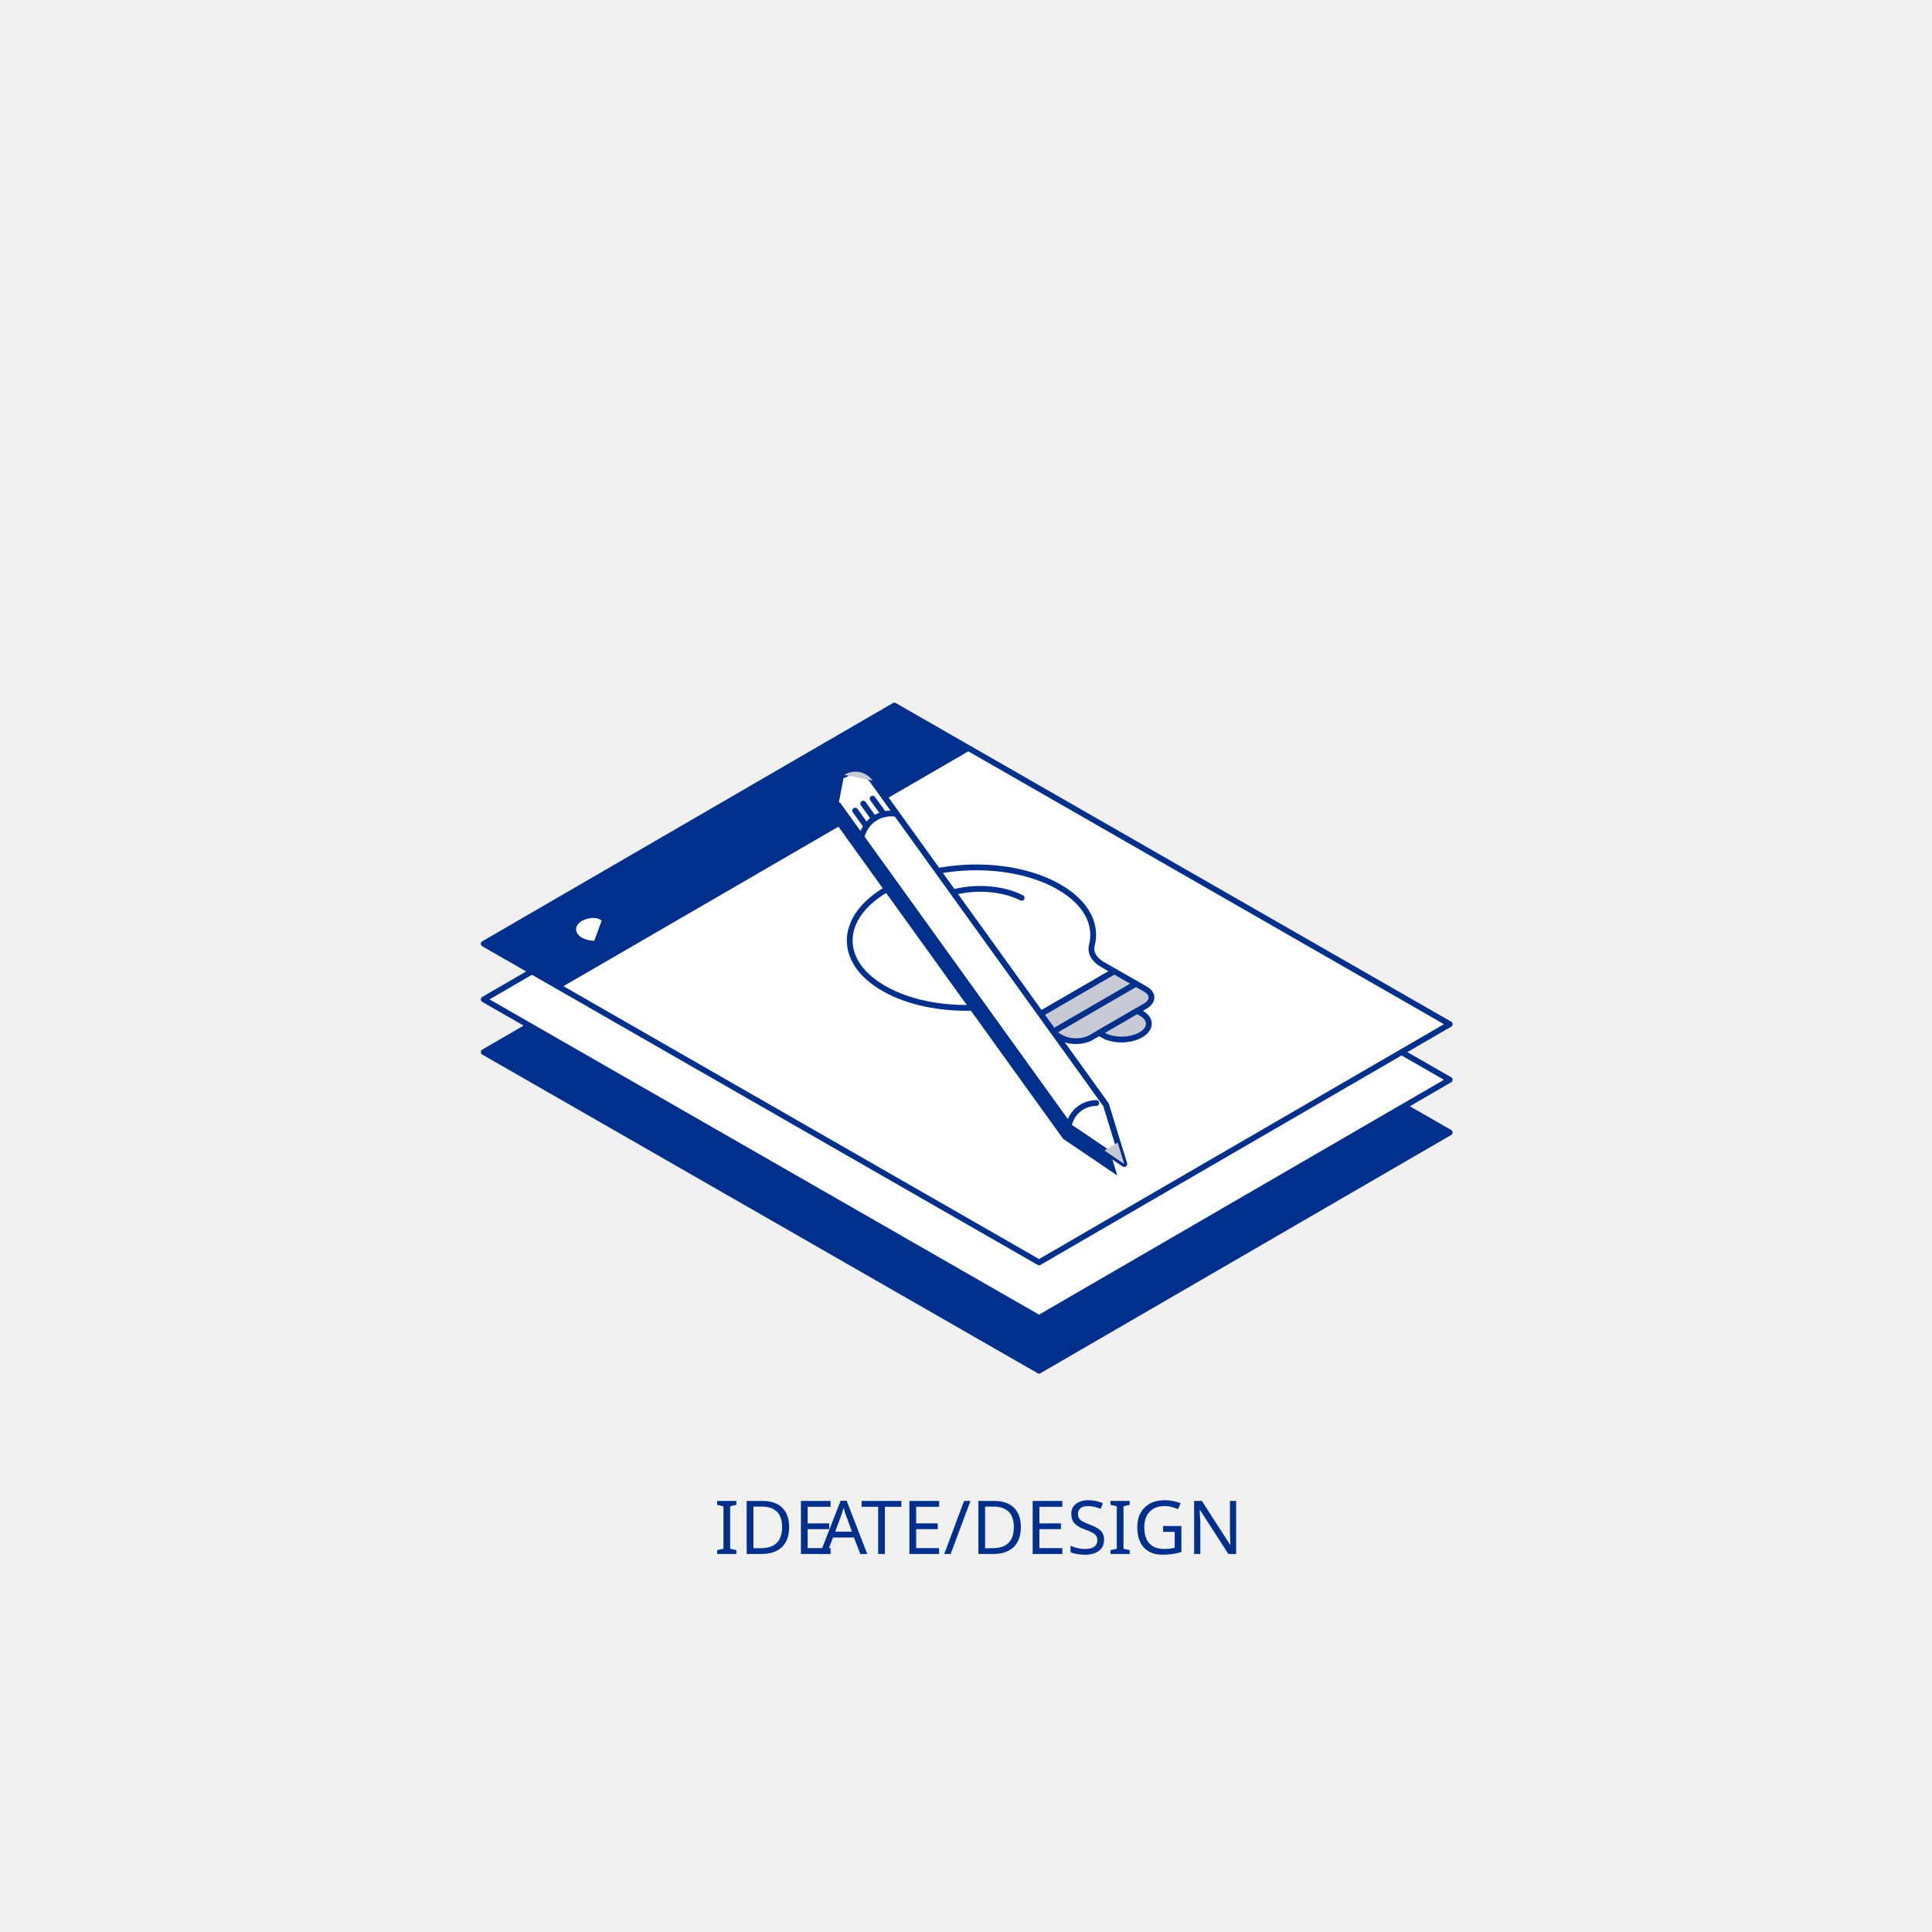
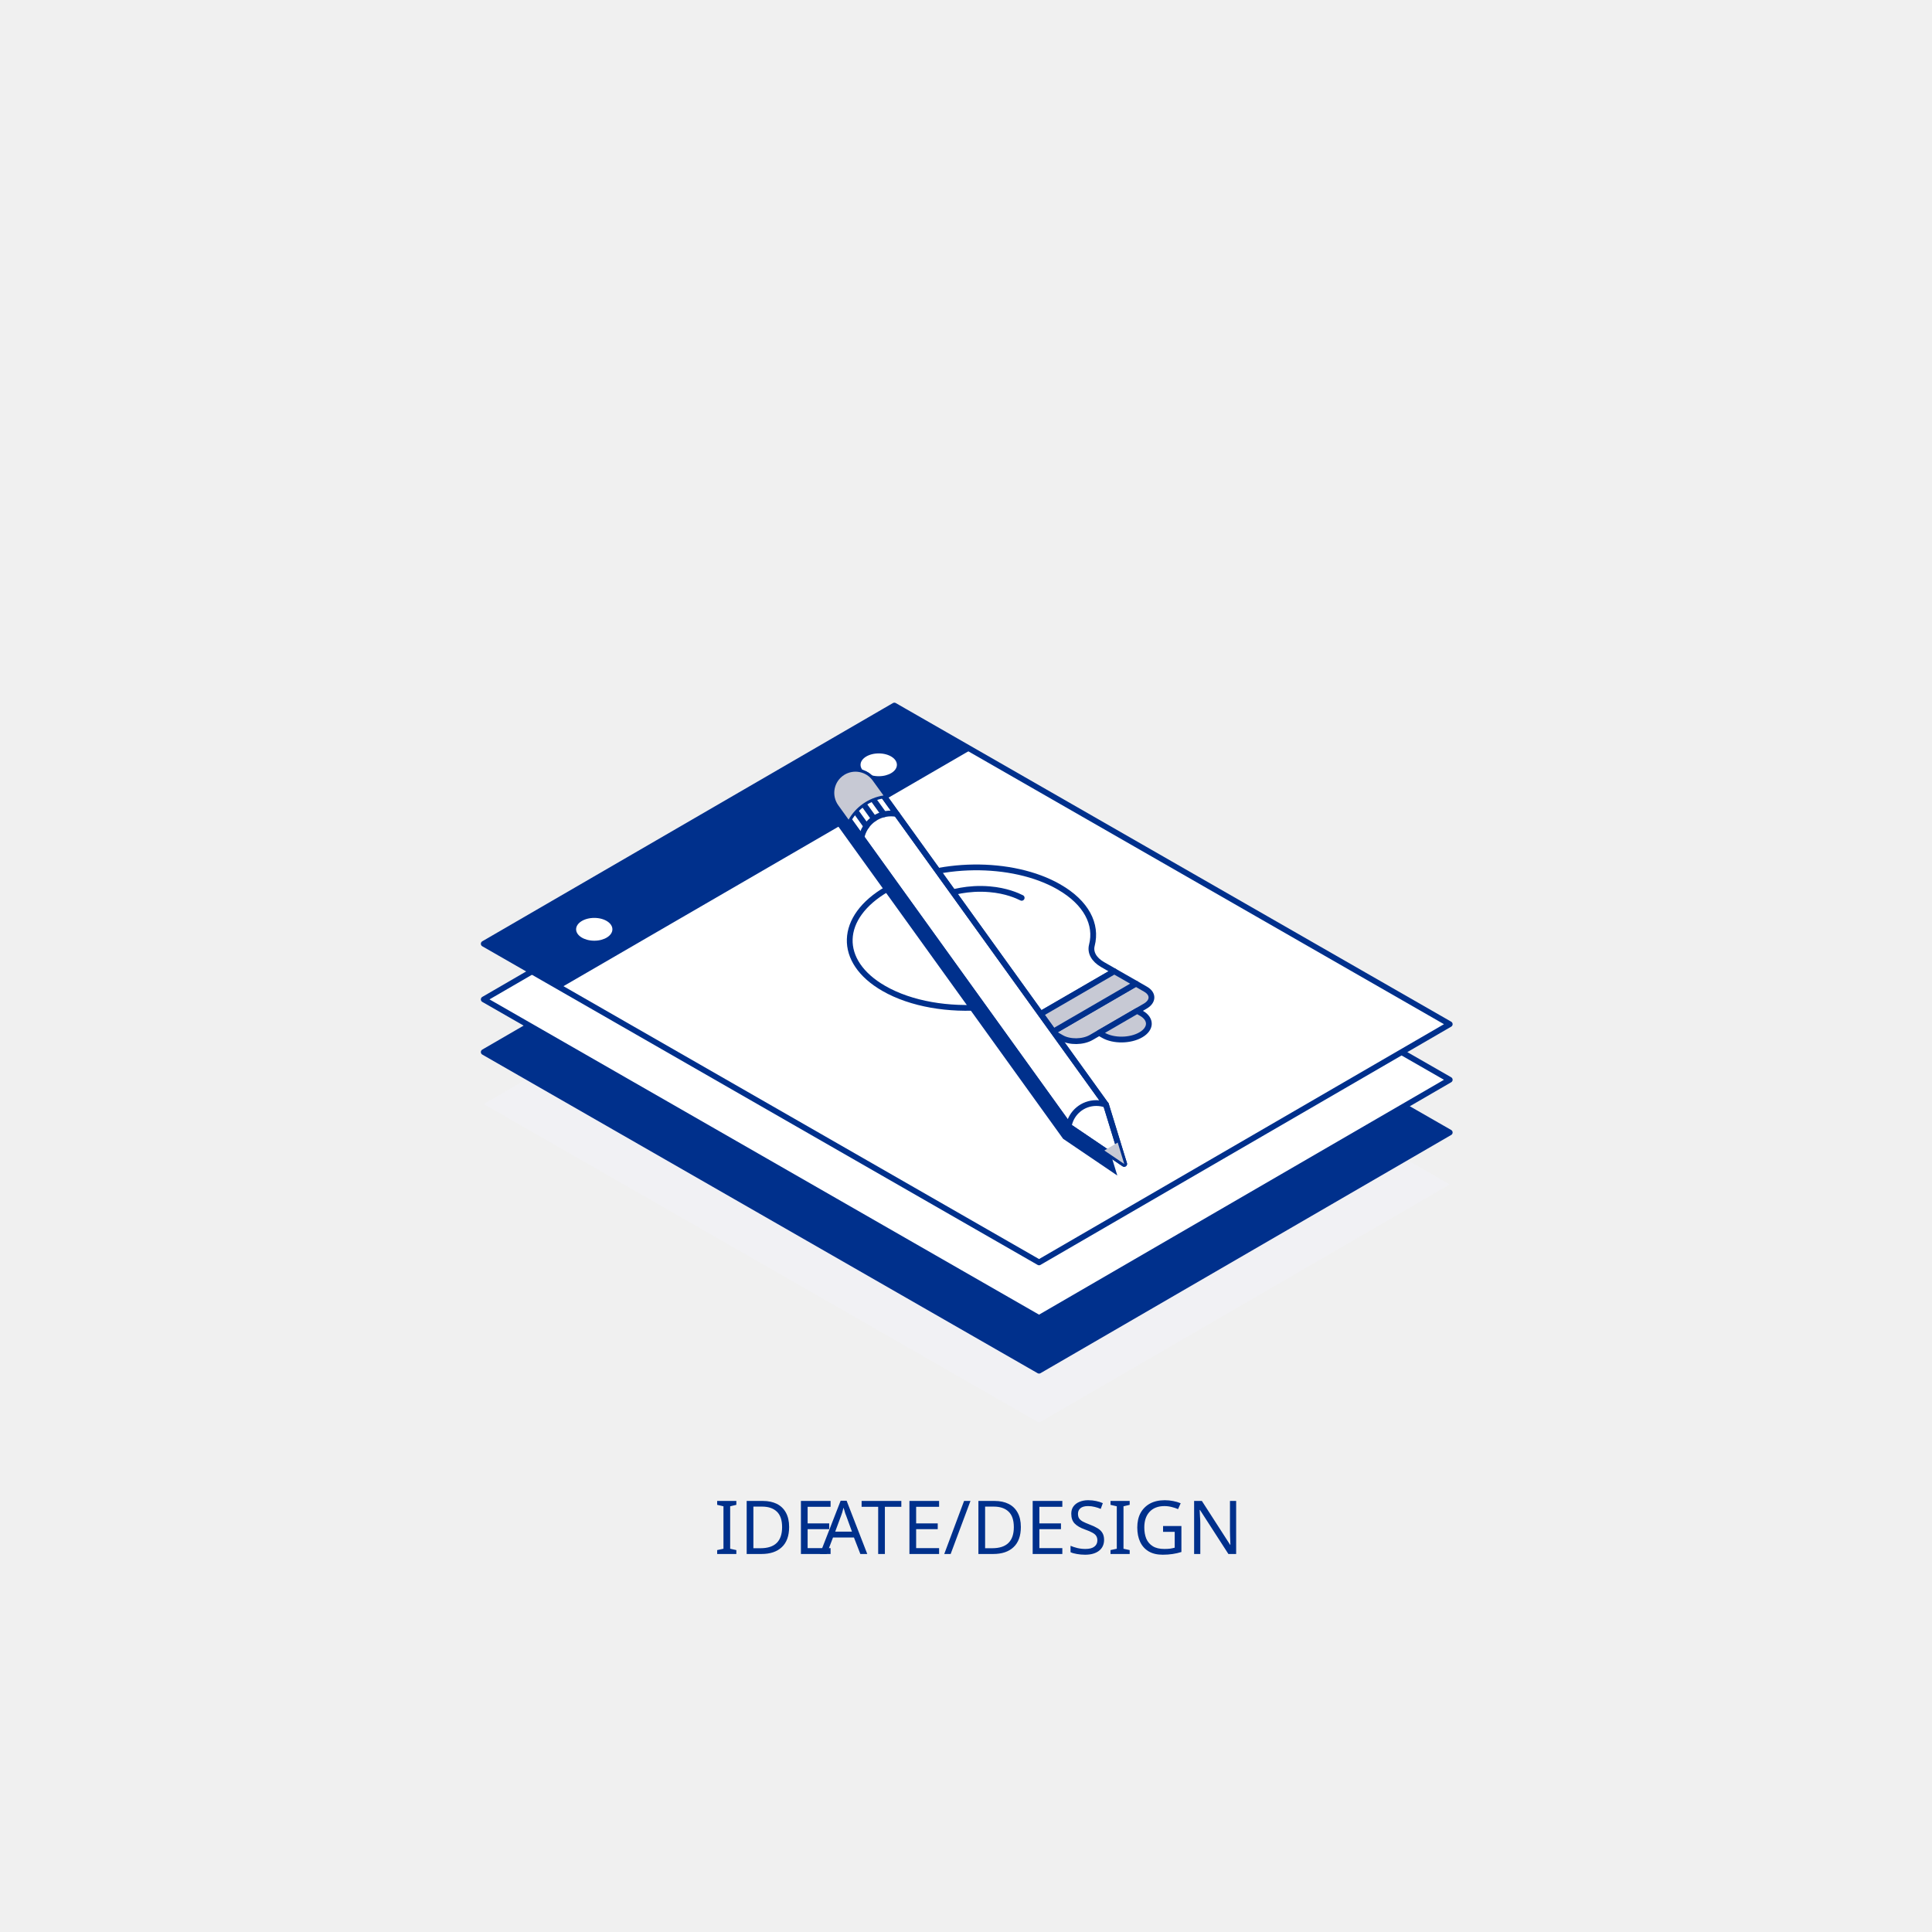
<svg xmlns="http://www.w3.org/2000/svg" id="Layer_1_copy_2" data-name="Layer 1 copy 2" viewBox="0 0 288 288">
  <defs>
    <style>
      .cls-1 {
        fill: #c7c9d4;
      }

      .cls-2 {
        fill: #fff;
      }

      .cls-3, .cls-4, .cls-5 {
        fill: #00308c;
      }

      .cls-3, .cls-6 {
        stroke: #00308c;
        stroke-linecap: round;
        stroke-linejoin: round;
        stroke-width: .86px;
      }

      .cls-7 {
        fill: #f1f1f4;
      }

      .cls-5 {
        font-family: DIN2014-Regular, 'DIN 2014';
        font-size: 11.08px;
      }

      .cls-8 {
        letter-spacing: -.03em;
      }

      .cls-6 {
        fill: none;
      }
    </style>
  </defs>
  <text class="cls-5" transform="translate(106.47 231.65)">
    <tspan x="0" y="0">IDE</tspan>
    <tspan class="cls-8" x="15.75" y="0">A</tspan>
    <tspan x="21.86" y="0">TE/DESIGN</tspan>
  </text>
  <polygon id="Pad_Shadow" data-name="Pad Shadow" class="cls-7" points="216.11 176.56 133.32 129.07 72.11 164.58 154.89 212.07 216.11 176.56" />
  <polygon id="Pad_Bottom" data-name="Pad Bottom" class="cls-3" points="216.11 168.816 133.32 121.326 72.11 156.832 154.89 204.326 216.11 168.816" />
  <g id="Pad_Middle" data-name="Pad Middle">
    <polygon class="cls-2" points="216.11 160.959 133.32 113.469 72.11 148.979 154.89 196.469 216.11 160.959" />
    <polygon class="cls-6" points="216.11 160.959 133.32 113.469 72.11 148.979 154.89 196.469 216.11 160.959" />
  </g>
  <g id="Pad_Top" data-name="Pad Top">
    <polygon class="cls-2" points="216.11 152.672 133.32 105.177 72.11 140.687 154.89 188.182 216.11 152.672" />
    <polygon class="cls-6" points="216.11 152.672 133.32 105.177 72.11 140.687 154.89 188.182 216.11 152.672" />
-     <path class="cls-4" d="M133.32,105.18l-61.22,35.51,11.46,6.57,61.22,-35.51,-11.46,-6.57ZM88.59,140.23c-1.49,0.00,-2.71,-0.76,-2.71,-1.70s1.21,-1.70,2.71,-1.70,2.70,2.70,1.70,-1.21,1.70,-2.70,1.70M130.99,115.71c-1.49,0.00,-2.71,-0.76,-2.71,-1.70s1.21,-1.70,2.71,-1.70,2.71,2.71,1.70,-1.21,1.70,-2.71,1.70" />
+     <path class="cls-4" d="M133.32,105.18l-61.22,35.51 11.46,6.57 61.22,-35.51 -11.46,-6.57ZM88.59,140.23c-1.49,0.00,-2.71,-0.76,-2.71,-1.70s1.21,-1.70,2.71,-1.70 2.70,0.76,2.70,1.70 -1.21,1.70,-2.70,1.70M130.99,115.71c-1.49,0.00,-2.71,-0.76,-2.71,-1.70s1.21,-1.70,2.71,-1.70 2.71,0.76,2.71,1.70 -1.21,1.70,-2.71,1.70" />
  </g>
  <g id="Bulb_One">
    <path class="cls-1" d="M169.33,146.63l1.44.83c1.2.69,1.16,1.83-.08,2.54l-8.02,4.65c-1.24.72-3.21.74-4.41.06l-1.44-.83,12.51-7.25Z" />
    <path class="cls-6" d="M169.33,146.63l1.44.83c1.2.69,1.16,1.83-.08,2.54l-8.02,4.65c-1.24.72-3.21.74-4.41.06l-1.44-.83,12.51-7.25Z" />
    <path class="cls-2" d="M157.87,132.22c4.08,2.34,5.7,5.58,4.89,8.7-.27,1.06.31,2.12,1.59,2.86l1.75,1-12.51,7.25-1.75-1c-1.28-.74-3.11-1.07-4.95-.91-5.42.48-11.05-.43-15.13-2.77-6.97-4-6.76-10.64.47-14.82,7.23-4.18,18.66-4.32,25.63-.32" />
    <path class="cls-6" d="M157.87,132.22c4.08,2.34,5.7,5.58,4.89,8.7-.27,1.06.31,2.12,1.59,2.86l1.75,1-12.51,7.25-1.75-1c-1.28-.74-3.11-1.07-4.95-.91-5.42.48-11.05-.43-15.13-2.77-6.97-4-6.76-10.64.47-14.82,7.23-4.18,18.66-4.32,25.63-.32Z" />
    <polygon class="cls-1" points="153.61 152.04 166.11 144.79 169.33 146.63 156.82 153.89 153.61 152.04" />
    <polygon class="cls-6" points="153.61 152.04 166.11 144.79 169.33 146.63 156.82 153.89 153.61 152.04" />
    <path class="cls-1" d="M169.52,150.69l.63.36c.76.43,1.12,1.01,1.11,1.59-.02.58-.42,1.17-1.2,1.62-1.56.91-4.06.94-5.57.07l-.63-.36,5.67-3.29Z" />
    <path class="cls-6" d="M169.52,150.69l.63.36c.76.43,1.12,1.01,1.11,1.59-.02.58-.42,1.17-1.2,1.62-1.56.91-4.06.94-5.57.07l-.63-.36,5.67-3.29Z" />
    <path class="cls-2" d="M140.91,133.35c.73-.25,3.31-1.08,6.62-.79,2.47.21,4.09.94,4.77,1.28" />
    <path class="cls-6" d="M140.91,133.35c.73-.25,3.31-1.08,6.62-.79,2.47.21,4.09.94,4.77,1.28" />
  </g>
  <g id="Pencil">
    <polygon class="cls-4" points="129.55 118.753 124.055 121.943 158.475 169.758 166.555 175.233 163.85 166.408 129.55 118.753" />
-     <path class="cls-2" d="M124.96,120.04l34.54,47.99,8.08,5.47,-2.71,-8.82,-34.79,-48.33c-0.97,-1.35,-2.82,-1.72,-4.24,-0.84,-1.55,-1.96,3.04,-0.89,4.53" />
-     <path class="cls-6" d="M124.96,120.04l34.54,47.99,8.08,5.47,-2.71,-8.82,-34.79,-48.33c-0.97,-1.35,-2.82,-1.72,-4.24,-0.84,-1.55,-1.96,3.04,-0.89,4.53Z" />
-     <path class="cls-6" d="M159.33,167.79c0.37,-1.92,2.06,-3.36,4.09,-3.36,0.00,1.00,0.09,1.46" />
-     <path class="cls-6" d="M133.69,121.34c-0.28,-0.05,-0.57,-0.08,-0.86,-0.08,-2.17,0.00,-3.98,1.53,-4.41,3.58" />
-     <path class="cls-6" d="M131.70,118.58c-2.23,-4.12,1.71,-5.20,3.60" />
+     <path class="cls-2" d="M124.96,120.04l34.54,47.99 8.08,5.47 -2.71,-8.82 -34.79,-48.33c-0.97,-1.35,-2.82,-1.72,-4.24,-0.84 -1.55,0.97,-1.96,3.04,-0.89,4.53" />
+     <path class="cls-6" d="M124.96,120.04l34.54,47.99 8.08,5.47 -2.71,-8.82 -34.79,-48.33c-0.97,-1.35,-2.82,-1.72,-4.24,-0.84 -1.55,0.97,-1.96,3.04,-0.89,4.53Z" />
+     <path class="cls-6" d="M159.33,167.79c0.37,-1.92,2.06,-3.36,4.09,-3.36 0.51,0.00,1.00,0.09,1.46,0.26" />
+     <path class="cls-6" d="M133.69,121.34c-0.28,-0.05,-0.57,-0.08,-0.86,-0.08 -2.17,0.00,-3.98,1.53,-4.41,3.58" />
+     <path class="cls-6" d="M131.70,118.58c-2.23,0.35,-4.12,1.71,-5.20,3.60" />
    <line class="cls-6" x1="130.08" y1="119.04" x2="131.77" y2="121.39" />
    <line class="cls-6" x1="128.68" y1="119.80" x2="130.29" y2="122.04" />
    <line class="cls-6" x1="127.48" y1="120.84" x2="129.15" y2="123.16" />
-     <path class="cls-6" d="M124.96,120.04l34.54,47.99,8.08,5.47,-2.71,-8.82,-34.79,-48.33c-0.97,-1.35,-2.82,-1.72,-4.24,-0.84,-1.55,-1.96,3.04,-0.89,4.53Z" />
+     <path class="cls-6" d="M124.96,120.04l34.54,47.99 8.08,5.47 -2.71,-8.82 -34.79,-48.33c-0.97,-1.35,-2.82,-1.72,-4.24,-0.84 -1.55,0.97,-1.96,3.04,-0.89,4.53Z" />
    <polygon class="cls-1" points="167.59 173.513 166.615 170.318 164.625 171.503 167.59 173.513" />
-     <path class="cls-1" d="M130.09,116.35c-0.97,-1.35,-2.82,-1.72,-4.24,-0.84,-1.55,-1.96,3.04,-0.89,4.53l1.54,2.14c1.07,-1.89,2.97,-3.25,5.20,-3.60l-1.61,-2.23Z" />
+     <path class="cls-1" d="M130.09,116.35c-0.97,-1.35,-2.82,-1.72,-4.24,-0.84 -1.55,0.97,-1.96,3.04,-0.89,4.53l1.54,2.14c1.07,-1.89,2.97,-3.25,5.20,-3.60l-1.61,-2.23Z" />
  </g>
</svg>
